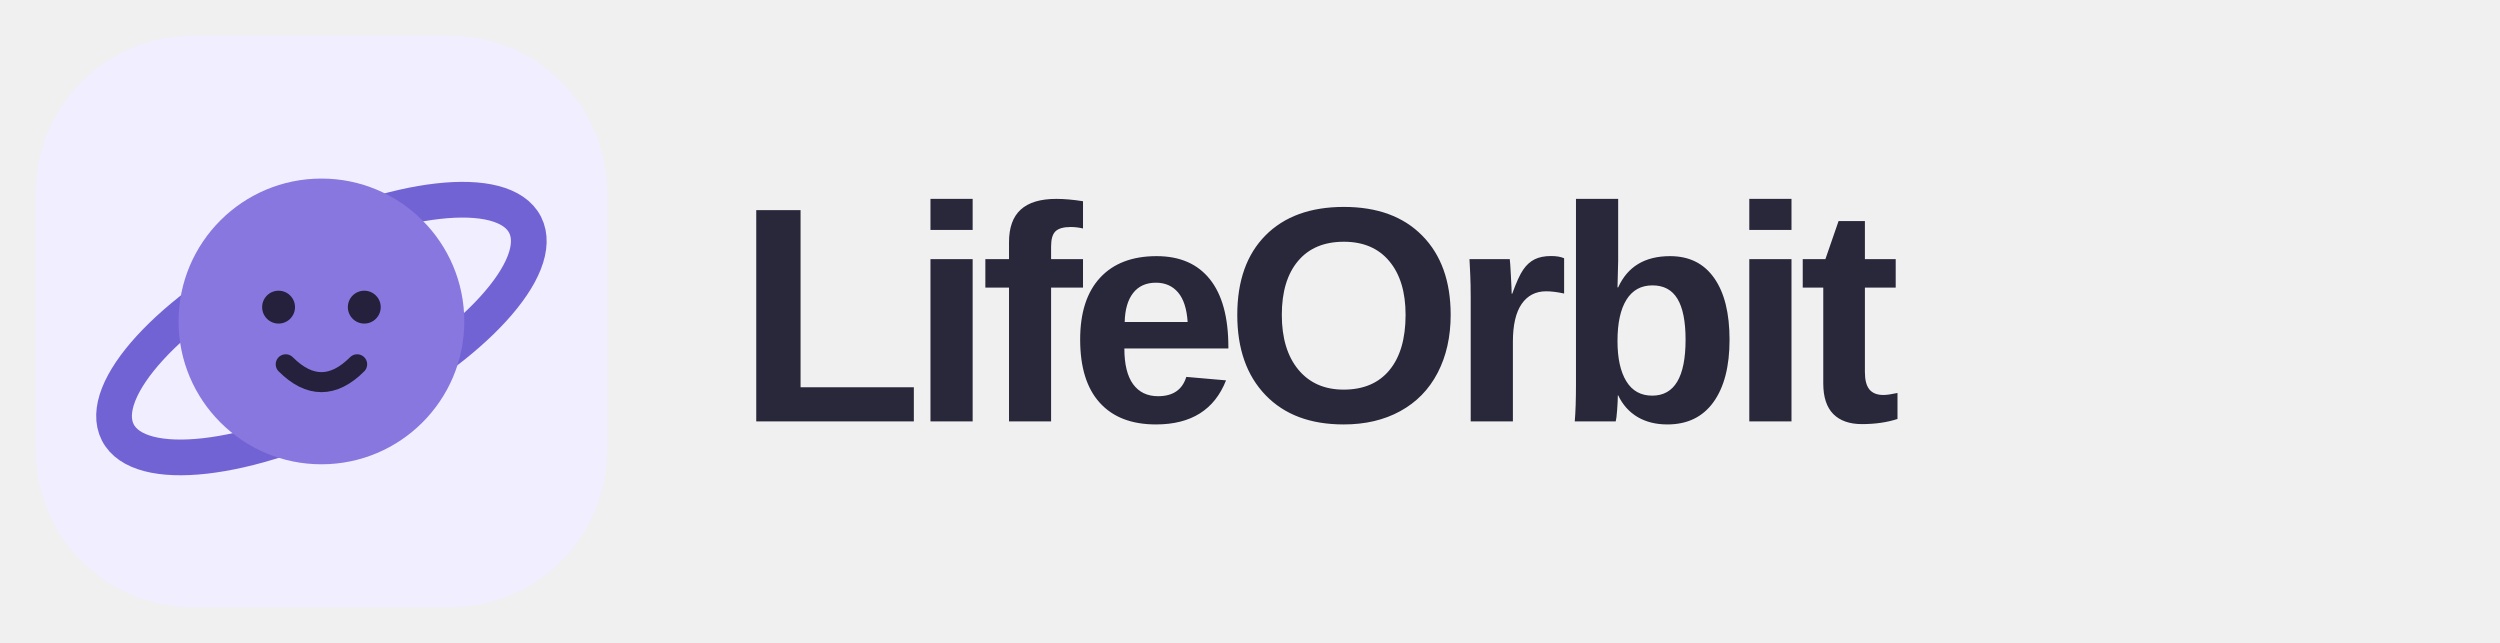
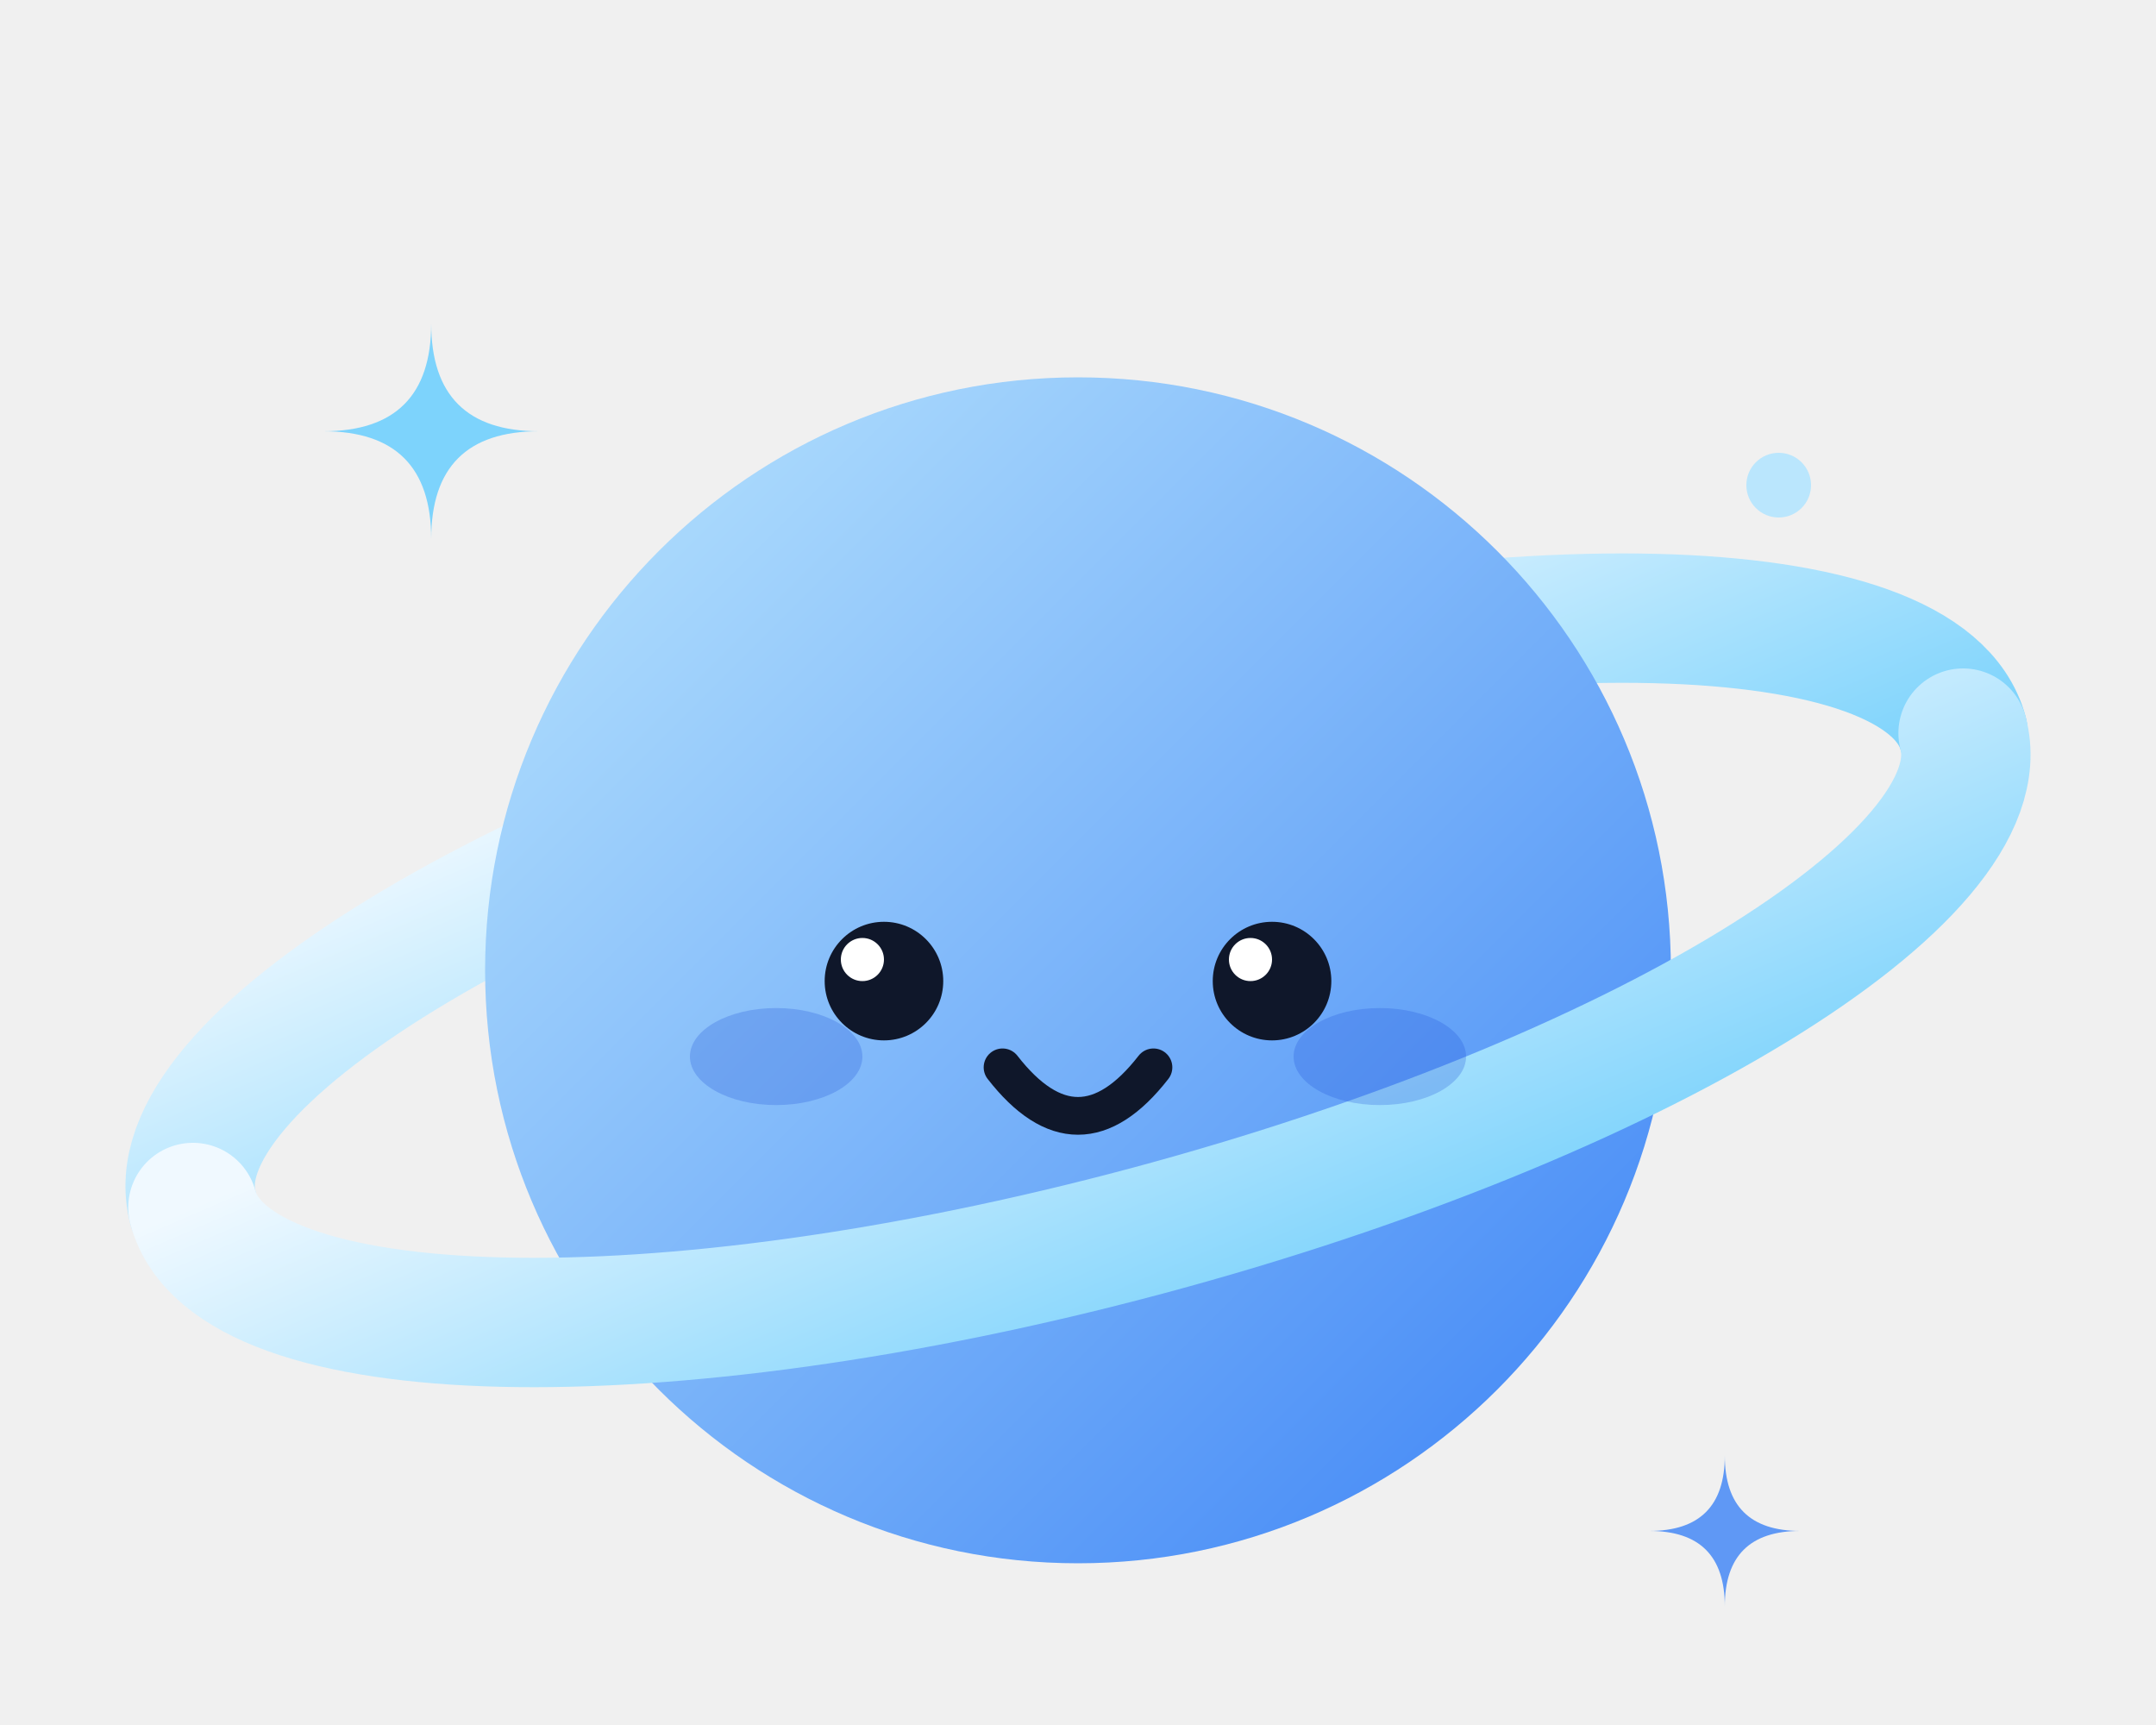
- <svg xmlns="http://www.w3.org/2000/svg" viewBox="0 0 350 90">
-   <rect x="5" y="5" width="80" height="80" rx="22" fill="#F0EEFF" />
-   <ellipse cx="45" cy="46" rx="32" ry="12" transform="rotate(-27 45 46)" fill="none" stroke="#7263D5" stroke-width="5" />
-   <circle cx="45" cy="45" r="20" fill="#8777DE" />
-   <circle cx="39" cy="43" r="2.3" fill="#25203C" />
-   <circle cx="51" cy="43" r="2.3" fill="#25203C" />
-   <path d="M40 51q5 5 10 0" fill="none" stroke="#25203C" stroke-width="2.8" stroke-linecap="round" />
-   <text x="103" y="59" fill="#29273A" font-family="Arial,Helvetica,sans-serif" font-size="43" font-weight="700" letter-spacing="-2">LifeOrbit</text>
+ <svg xmlns="http://www.w3.org/2000/svg" viewBox="0 0 200 160">
+   <defs>
+     <linearGradient id="planet" x1="0%" y1="0%" x2="100%" y2="100%">
+       <stop offset="0%" stop-color="#bae6fd" />
+       <stop offset="100%" stop-color="#3b82f6" />
+     </linearGradient>
+     <linearGradient id="ring" x1="0%" y1="0%" x2="100%" y2="100%">
+       <stop offset="0%" stop-color="#f0f9ff" />
+       <stop offset="100%" stop-color="#7dd3fc" />
+     </linearGradient>
+   </defs>
+   <path d="M40 30Q40 40 30 40Q40 40 40 50Q40 40 50 40Q40 40 40 30" fill="#7dd3fc" />
+   <path d="M160 135Q160 142 153 142Q160 142 160 149Q160 142 167 142Q160 142 160 135" fill="#3b82f6" opacity=".8" />
+   <circle cx="165" cy="45" r="3" fill="#bae6fd" />
+   <circle cx="35" cy="125" r="2.5" fill="#93c5fd" />
+   <path d="M15 90A85 25 0 0 1 185 90" fill="none" stroke="url(#ring)" stroke-width="12" stroke-linecap="round" transform="rotate(-15 100 90)" />
+   <circle cx="100" cy="90" r="55" fill="url(#planet)" />
+   <path d="M15 90A85 25 0 0 0 185 90" fill="none" stroke="url(#ring)" stroke-width="12" stroke-linecap="round" transform="rotate(-15 100 90)" />
+   <ellipse cx="72" cy="98" rx="8" ry="4.5" fill="#1d4ed8" opacity=".25" />
+   <ellipse cx="128" cy="98" rx="8" ry="4.5" fill="#1d4ed8" opacity=".25" />
+   <circle cx="82" cy="91" r="5.5" fill="#0f172a" />
+   <circle cx="118" cy="91" r="5.5" fill="#0f172a" />
+   <circle cx="80" cy="89" r="2" fill="white" />
+   <circle cx="116" cy="89" r="2" fill="white" />
+   <path d="M93 99Q100 108 107 99" fill="none" stroke="#0f172a" stroke-width="3.5" stroke-linecap="round" />
</svg>
